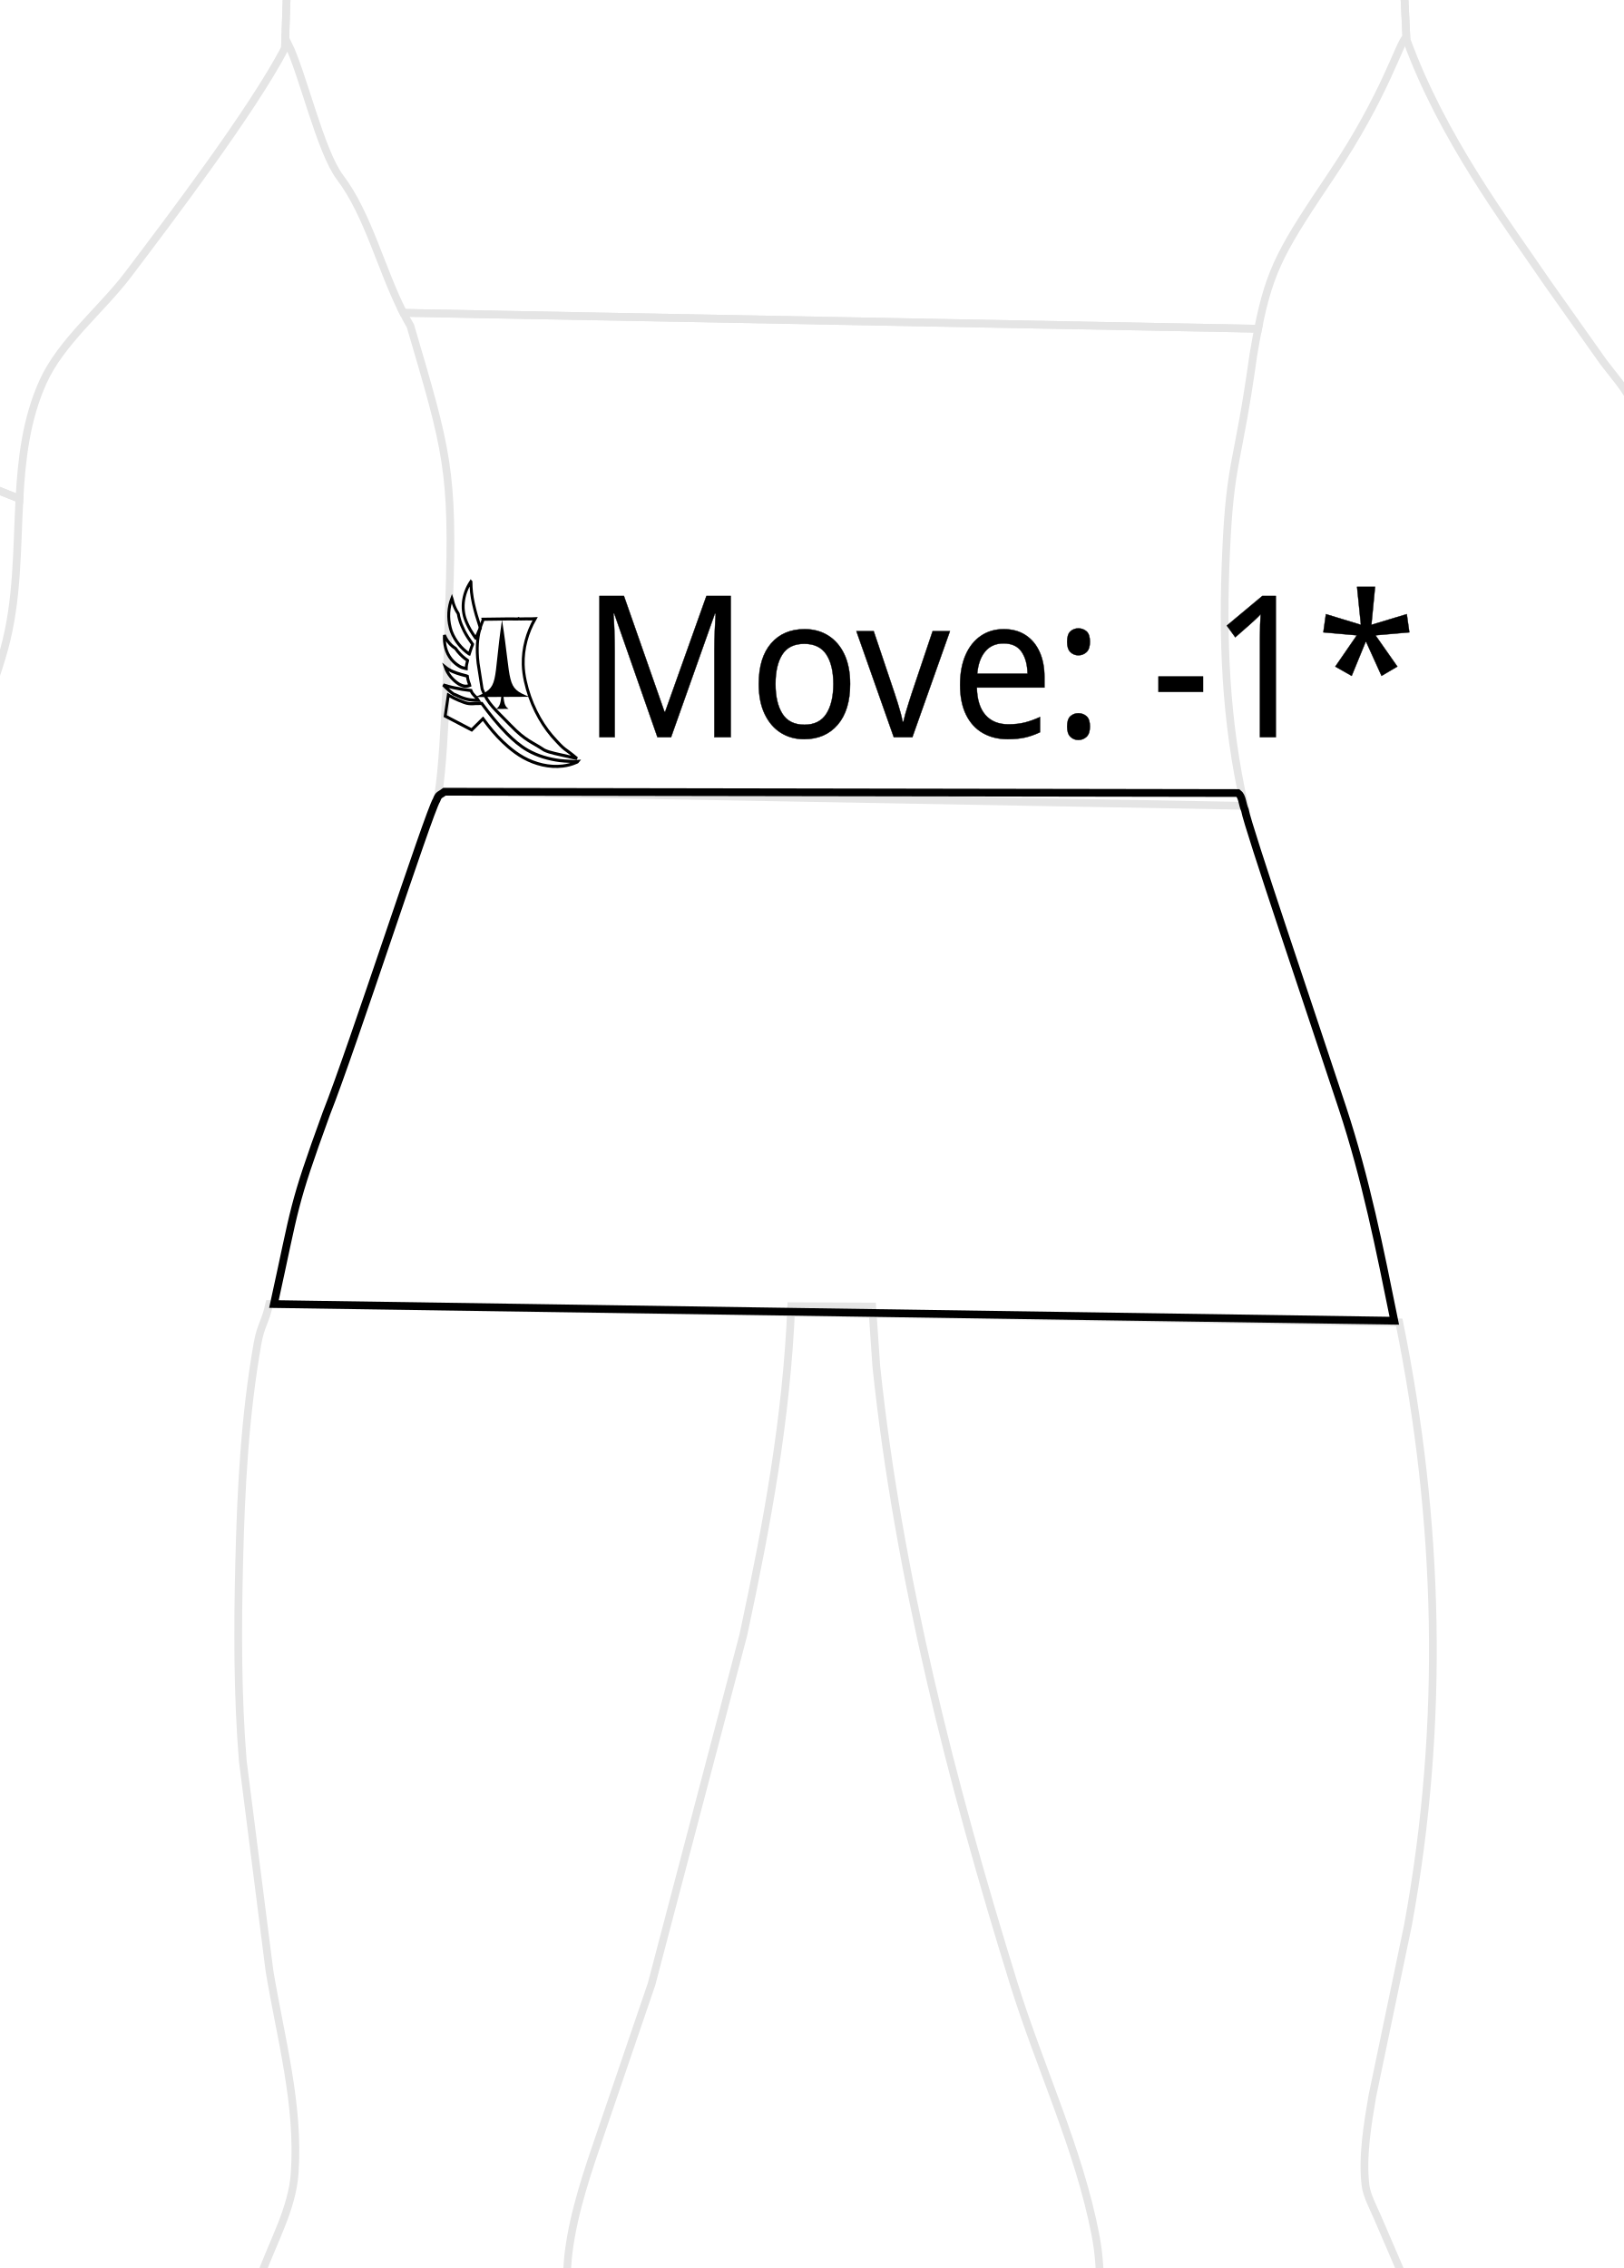
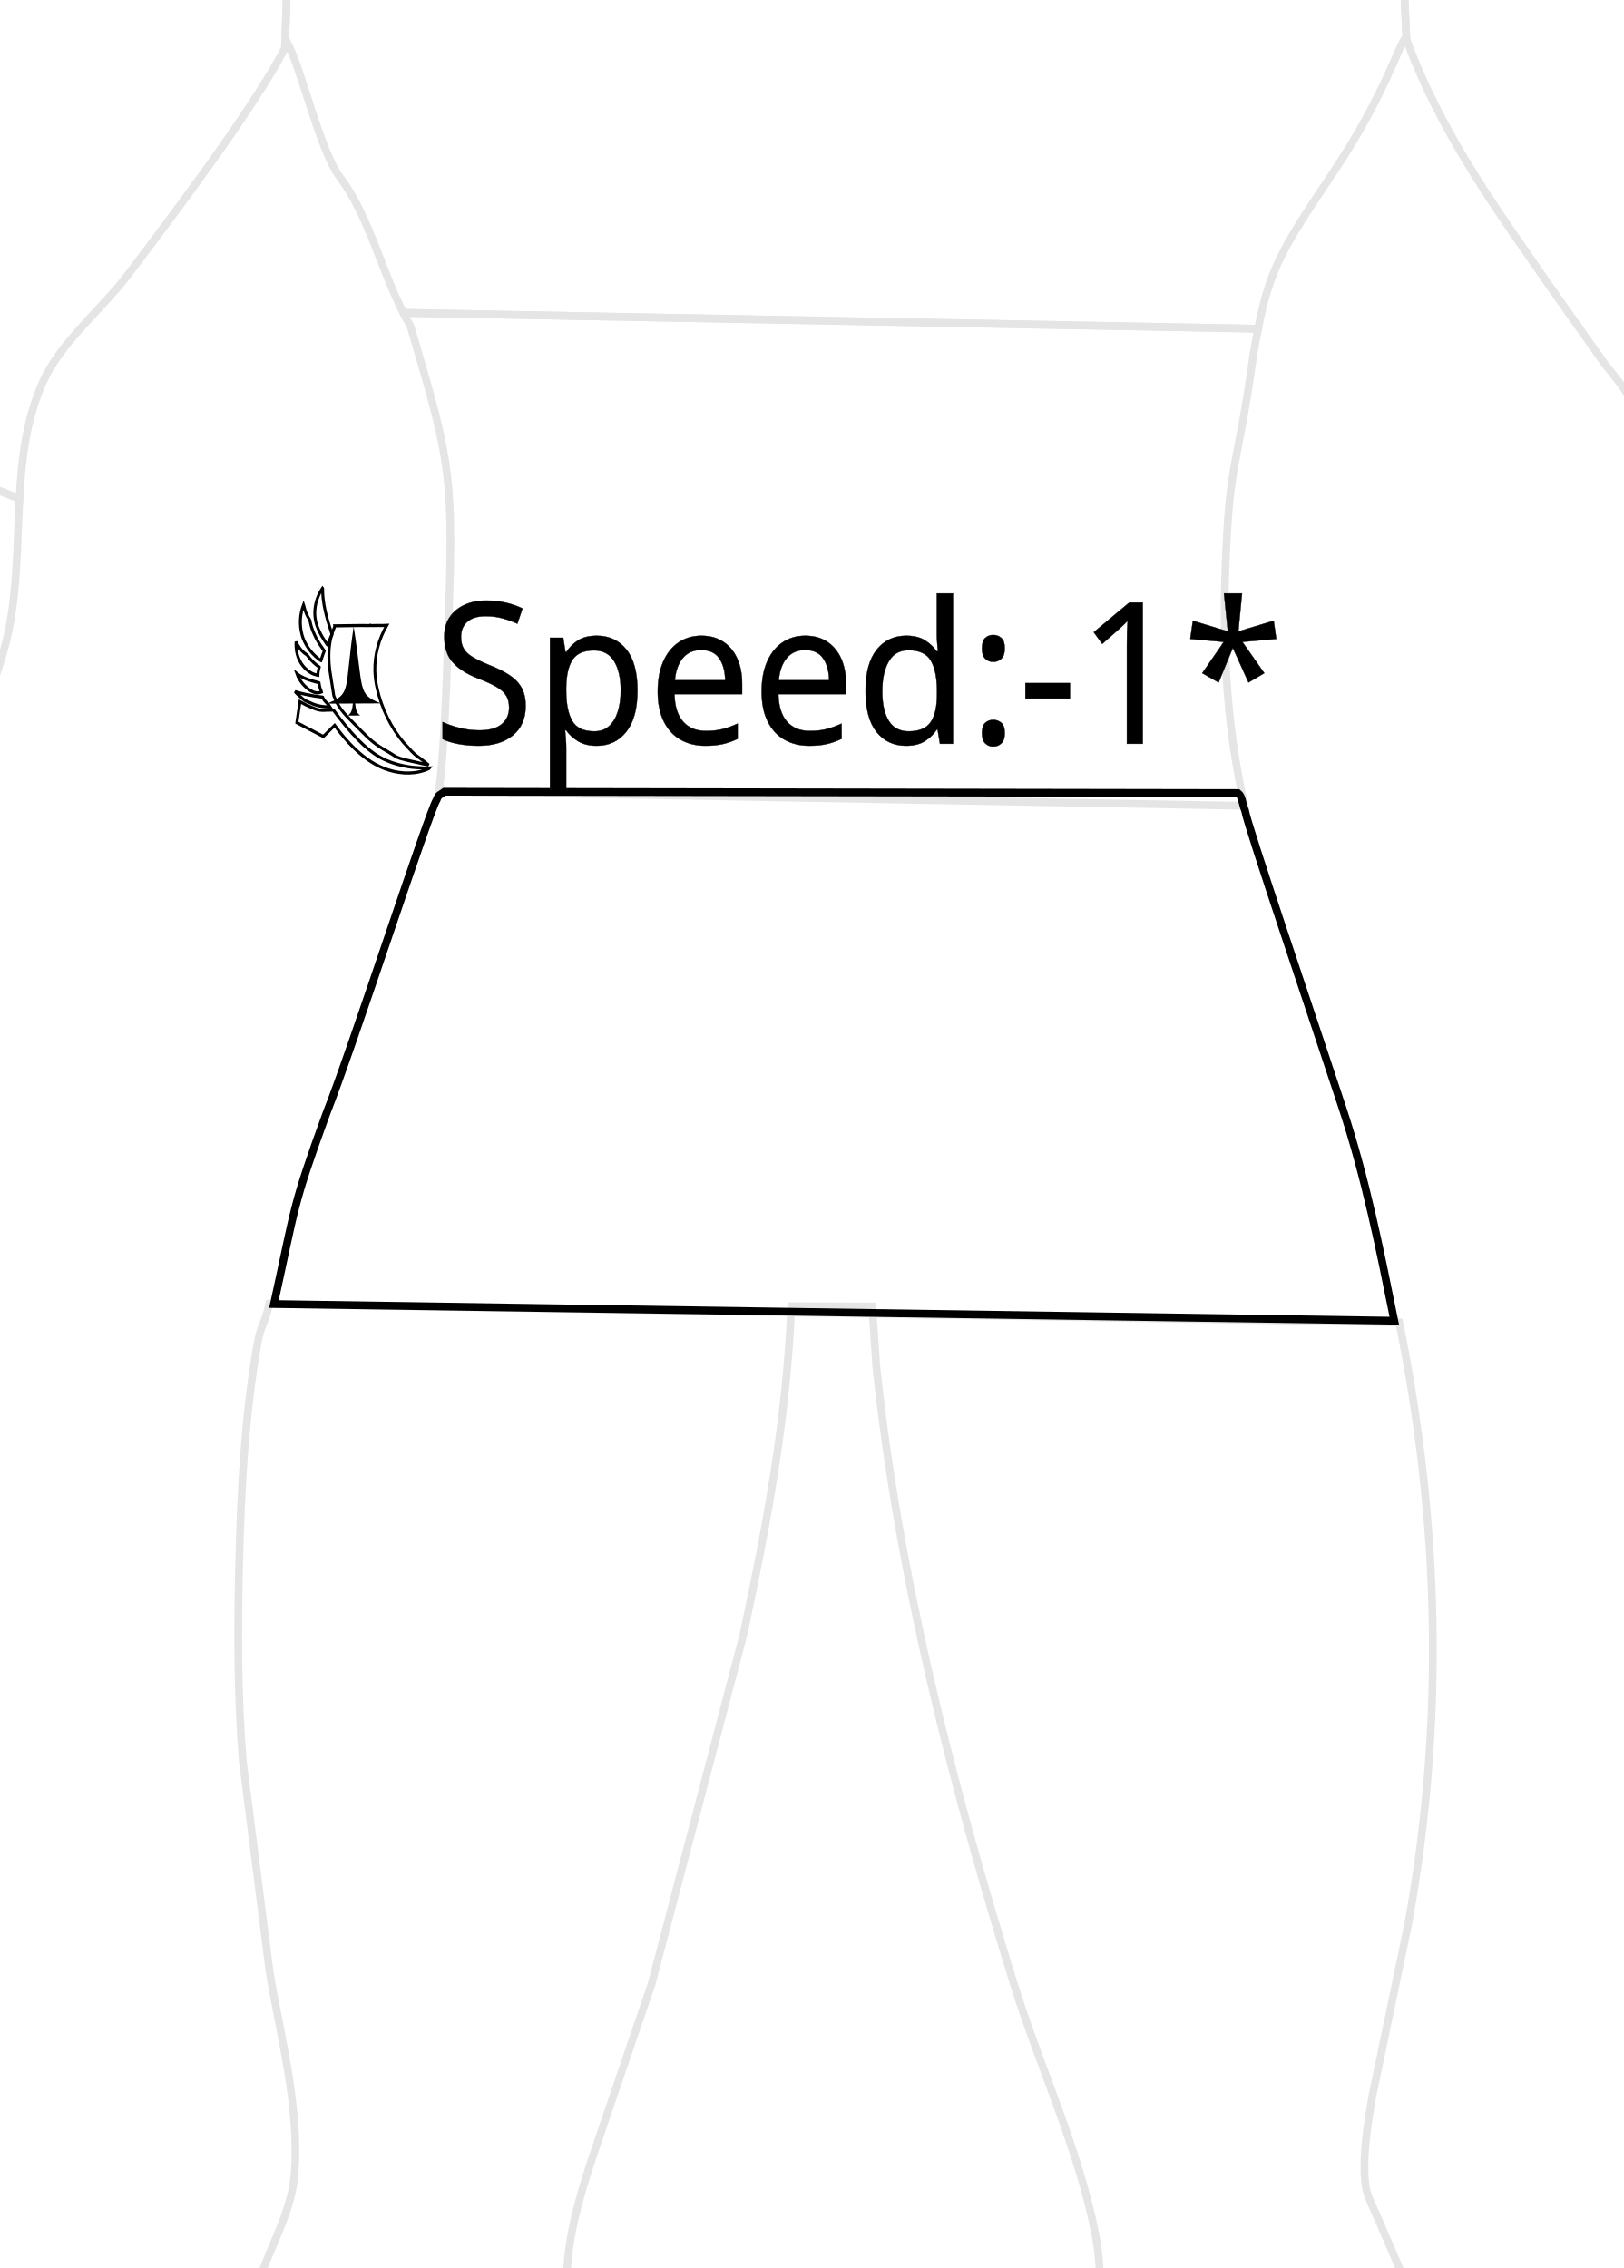
<svg xmlns="http://www.w3.org/2000/svg" width="63mm" height="88mm" viewBox="0 0 63 88" version="1.1" id="svg1" xml:space="preserve">
  <defs id="defs1" />
  <g id="layer1">
    <g id="g1" transform="matrix(0.06087197,0,0,0.06087197,0.03359486,0.544023)">
      <path id="path2" style="fill:none;stroke:#e5e5e5;stroke-width:4.928;stroke-dasharray:none;stroke-opacity:1" d="m 1204.842,221.819 -160.339,67.952 4.015,46.409 c 3.112,24.968 8.345,50.366 14.268,74.816 6.587,27.189 16.89,54.652 28.385,80.191 25.317,56.261 80.611,145.501 64.023,209.101 -0.506,1.945 -1.049,3.803 -1.835,5.655 -7.719,18.229 -24.524,32.64 -33.544,50.273 -7.048,13.771 -8.316,29.641 -10.275,44.747 l -6.541,59.922 c -0.72,10.052 -3.091,21.127 -0.691,30.976 l 4.533,4.511 c 7.825,-1.5 15.903,-6.822 21.025,-12.93 3.277,-22.243 5.007,-59.505 24.305,-73.888 2.971,-2.213 3.213,-2.041 6.843,-1.77 10.385,20.453 10.887,45.726 3.864,67.067 -4.599,13.974 -12.331,30.708 -20.787,42.826 -7.551,10.821 -25.9,24.601 -29.465,36.782 -0.6,2.048 -0.037,6.251 -0.042,8.526 4.028,4.789 4.378,5.493 10.383,6.972 41.333,-12.132 95.681,-41.806 116.973,-79.954 6.208,-11.127 9.782,-24.452 11.549,-37.02 l 0.41,-2.72 c 2.01,-14.637 -0.961,-31.443 -2.266,-46.129 -1.918,-21.544 -3.06,-42.751 -2.331,-64.39 l 8.699,-108.663 c 9.675,-110.522 17.938,-223.6 -16.621,-330.866 -8.649,-26.84 -20.286,-53.705 -34.537,-78.399 z" />
      <path id="path5" style="fill:none;stroke:#e5e5e5;stroke-width:4.928;stroke-dasharray:none;stroke-opacity:1" d="m 877.968,-358.406 17.916,374.578 c 23.037,63.126 62.792,115.573 89.883,155.288 l 35.163,49.69 c 6.149,8.378 15.654,18.616 19.492,28.256 3.037,7.622 2.364,19.075 2.957,27.263 l 1.122,13.103 160.339,-67.952 c -2.442,-4.231 -4.799,-8.546 -7.404,-12.628 l -18.52,-27.263 c -2.227,-3.153 -6.816,-7.982 -8.073,-11.289 -1.078,-2.839 -0.531,-9.688 -0.712,-12.908 l -2.439,-35.487 c -3.844,-36.117 -10.828,-72.556 -23.464,-106.698 -10.75,-29.039 -24.168,-58.006 -39.632,-84.854 -6.568,-11.401 -16.385,-22.779 -21.715,-34.516 -1.682,-3.7 -1.511,-7.758 -1.511,-11.721 0,-68.205 -19.566,-141.152 -69.312,-190.365 -28.102,-27.796 -67.932,-47.846 -107.605,-51.029 -6.483,-0.522 -18.804,-0.066 -26.486,-1.468 z" />
      <path id="path3" style="fill:none;stroke:#e5e5e5;stroke-width:4.928;stroke-dasharray:none;stroke-opacity:1" d="m 11.84,309.004 -171.909,-68.362 c -5.979,12.905 -11.175,26.14 -15.455,39.891 -13.906,44.67 -19.748,91.966 -23.248,138.473 -5.902,78.471 -3.09,156.212 2.763,234.572 l 7.555,78.27 c 1.899,31.412 -5.223,61.252 -5.504,92.236 -0.276,30.315 9.423,61.31 28.299,85.07 20.225,25.458 59.292,53.192 92.042,57.569 2.969,0.398 4.781,0.077 7.555,-0.885 2.367,-4.155 2.382,-4.381 0.993,-8.98 -2.738,-9.079 -12.462,-19.819 -17.657,-27.997 -20.705,-32.598 -37.37,-74.901 -23.96,-113.26 l 4.101,-3.087 c 7.329,2.286 12.477,8.474 15.909,15.153 10.111,19.672 3.102,52.033 22.989,65.254 5.306,0.512 5.572,0.675 10.426,-2.245 9.464,-23.199 4.746,-103.071 -5.137,-126.514 -6.576,-15.596 -18.265,-26.835 -26.486,-41.229 -23.532,-41.203 -11.929,-91.705 4.296,-133.033 C -55.852,526.881 -16.343,471.066 2.019,405.147 10.758,373.776 10.084,341.09 11.84,309.004 Z" />
      <path id="path6" style="fill:none;stroke:#e5e5e5;stroke-width:4.928;stroke-dasharray:none;stroke-opacity:1" d="m 194.024,-363.5 c -0.102,0.043 -0.223,0.153 -0.324,0.194 -6.52,2.654 -20.807,0.68 -28.407,1.382 -10.377,0.956 -20.784,3.167 -30.781,6.066 -60.998,17.676 -111.751,62.966 -135.321,122.111 -9.231,23.164 -13.795,48.889 -16.837,73.564 l -3.691,43.69 c -0.306,4.009 0.186,12.558 -1.209,16.06 -3.995,10.022 -16.913,22.749 -23.118,32.443 -18.408,28.752 -33.742,59.715 -44.812,92.02 -9.672,28.229 -15.756,57.394 -20.485,86.818 -3.5,21.785 -5.826,44.99 -12.11,66.16 -3.657,12.319 -15.748,24.416 -22.384,35.616 -5.417,9.139 -10.203,18.5 -14.614,28.018 L 11.84,309.004 c 1.399,-25.564 4.306,-50.757 15.002,-74.536 11.46,-25.48 37.335,-46.048 54.331,-68.513 26.026,-34.399 79.086,-104.321 99.899,-144.214 z" />
      <path id="path4" style="fill:none;stroke:#e5e5e5;stroke-width:4.928;stroke-dasharray:none;stroke-opacity:1" d="m 911.685,1489.486 -214.109,3.411 c -0.96,8.766 -1.71,17.584 -2.677,26.27 -4.678,42.038 -9.581,85.485 -5.375,127.766 7.944,79.767 46.372,152.725 62.469,231.248 6.411,31.257 12.092,62.773 13.146,94.761 0.864,26.192 -1.356,53.168 1.036,79.198 1.701,18.527 7.134,36.458 10.037,54.741 2.543,16.008 -3.082,34.888 -6.454,50.705 -6.92,32.422 -14.963,66.47 -15.952,99.705 -0.325,10.943 -0.914,22.414 1.835,33.112 2.126,8.261 5.936,16.162 12.39,21.931 5.463,4.903 12.46,7.532 19.535,9.131 17.866,4.036 38.673,3.112 57.03,3.41 26.742,0.406 54.92,1.764 81.508,-0.971 8.286,-0.84 19.282,-4.503 24.932,-10.922 6.222,-7.069 5.865,-19.242 4.814,-28.127 -4.101,-34.534 -23.64,-60.99 -39.61,-90.595 -19.296,-35.808 -38.827,-81.222 -41.833,-121.852 -1.993,-26.951 -0.183,-55.145 0.863,-82.177 2.562,-66.307 8.08,-136.089 24.521,-200.553 11.785,-46.182 32.706,-93.359 36.091,-141.084 3.839,-54.079 -6.814,-107.862 -24.198,-159.109 z" />
      <path id="path7" style="fill:none;stroke:#e5e5e5;stroke-width:4.928;stroke-dasharray:none;stroke-opacity:1" d="m 364.098,1497.019 -213.785,-9.152 c -14.86,48.988 -25.59,101.343 -22.039,150.776 3.697,51.545 20.94,101.828 32.508,151.964 16.287,70.585 23.968,140.057 27.435,212.296 1.121,23.402 3.292,47.885 1.813,71.233 -1.002,15.846 -5.096,31.811 -11.009,46.517 -11.85,29.497 -27.69,58.81 -41.574,87.465 -13.18,27.221 -28.965,48.932 -31.062,80.623 -0.417,6.338 -0.922,14.31 1.619,20.269 2.901,6.825 9.057,8.982 15.736,11.095 25.588,8.045 140.81,9.145 162.498,-2.936 10.932,-6.094 16.903,-17.154 19.967,-28.882 10.057,-38.434 -3.911,-90.886 -12.002,-128.996 -3.248,-15.277 -7.976,-31.573 -7.21,-47.338 1.073,-21.994 9.367,-43.966 11.117,-66.419 1.961,-25.19 -0.29,-50.964 0.777,-76.263 1.937,-45.883 10.613,-91.996 21.715,-136.443 15.068,-60.321 42.282,-117.912 49.712,-179.939 6.148,-51.36 -1.719,-104.517 -6.217,-155.871 z" />
      <path id="path8" style="fill:none;stroke:#e5e5e5;stroke-width:4.928;stroke-dasharray:none;stroke-opacity:1" d="M 891.287,833.97 171.078,822.287 c -2.619,11.882 -5.421,13.365 -7.512,25.238 -8.118,46.106 -10.508,92.548 -11.656,139.271 -1.029,41.902 -1.122,84.947 2.288,126.73 l 17.01,133.81 c 7.075,42.739 19.091,85.114 16.06,128.932 -1.574,22.744 -13.934,43.902 -21.521,65.124 -5.356,14.984 -10.606,30.559 -15.434,46.474 l 213.785,9.152 c -0.09,-1.024 -0.194,-2.085 -0.281,-3.108 -1.896,-22.292 -4.708,-45.355 -1.878,-67.715 3.218,-25.407 12.186,-51.527 20.463,-75.68 l 32.314,-94.675 58.519,-222.679 C 488.263,963.108 500.819,895.381 503.78,823.63 l 51.59,0.216 2.612,38.164 c 13.917,132.672 48.139,266.366 87.66,393.573 16.498,53.1 41.288,104.929 51.935,159.584 5.003,25.674 2.843,51.778 0,77.73 l 214.109,-3.411 c -5.48,-16.156 -11.557,-32.087 -18.153,-47.661 l -16.254,-37.732 c -2.638,-6.133 -6.743,-13.652 -7.512,-20.183 -2.151,-18.281 1.321,-38.721 4.36,-56.728 l 22.73,-109.008 c 23.706,-129.213 20.037,-257.847 -5.569,-384.205 z" />
      <path id="path10" style="fill:none;stroke:#e5e5e5;stroke-width:4.928;stroke-dasharray:none;stroke-opacity:1" d="M 801.318,200.622 256.493,190.455 c 1.471,2.871 2.939,5.741 4.555,8.418 23.319,79.433 27.619,91.922 24.672,176.01 -0.609,17.318 -2.254,91.524 -6.605,120.578 l 513.568,9.239 C 780.394,450.338 778.388,397.629 780.984,341.512 c 2.687,-58.072 7.393,-53.037 17.312,-124.204 1.027,-6.133 2.017,-11.575 3.022,-16.686 z" />
      <path id="path11" style="fill:none;stroke:#e5e5e5;stroke-width:4.928;stroke-dasharray:none;stroke-opacity:1" d="m 888.589,-136.202 -701.882,-9.67 -5.634,167.613 c 0.471,-0.902 1.377,-2.195 1.813,-3.065 9.336,18.551 20.717,68.868 33.307,85.48 17.906,23.623 26.23,58.832 40.301,86.3 l 544.824,10.167 c 7.67,-39.002 16.133,-52.241 47.359,-98.82 33.571,-50.076 42.578,-83.129 46.776,-86.731 0.135,0.374 0.295,0.727 0.432,1.101 z" />
      <path id="path12" style="fill:none;stroke:#e5e5e5;stroke-width:4.928;stroke-dasharray:none;stroke-opacity:1" d="m 417.221,-493.511 c -0.013,0.032 -0.008,0.317 -0.022,0.345 -52.641,41.284 -113.62,62.563 -171.261,95.193 -11.896,6.734 -23.165,14.376 -34.321,22.255 -5.11,3.608 -11.884,9.773 -17.592,12.218 l -7.318,217.627 701.882,9.67 -10.62,-222.204 c -1.282,-0.234 -3.361,-0.119 -4.274,-0.496 -4.713,-1.95 -10.355,-6.869 -14.721,-9.735 -11.503,-7.549 -22.894,-15.37 -34.904,-22.104 l -80.903,-42.524 c -34.96,-17.4 -69.353,-33.908 -99.403,-59.318 l 0.022,-0.928 z" />
      <path id="path9" style="fill:none;stroke:#000000;stroke-width:4.928;stroke-dasharray:none;stroke-opacity:1" d="m 788.481,496.559 -505.689,-0.834 c -2.893,2.218 -3.697,1.464 -5.098,5.306 -4.943,7.589 -53.757,158.288 -70.237,199.78 -21.936,60.279 -19.458,58.192 -33.407,121.476 l 714.085,10.631 C 878.847,787.085 870.007,742.59 855.131,697.44 835.139,636.767 794.819,518.17 792.957,507.575 c -1.929,-4.564 -1.584,-8.831 -4.476,-11.016 z" />
      <path id="path1" style="fill:none;stroke:#e5e5e5;stroke-width:4.928;stroke-dasharray:none;stroke-opacity:1" d="m 533.6,-959.526 c -5.753,-0.26 -11.726,-0.536 -17.463,0.043 -39.334,4.759 -75.39,19.749 -100.33,51.806 -30.618,39.351 -33.902,114.405 -27.802,162.821 -3.654,3.643 -4.811,1.754 -8.375,3.799 -5.461,3.131 -7.59,11.71 -7.62,17.485 -0.062,12.159 3.113,23.656 5.418,35.487 4.02,20.642 6.718,48.588 23.01,63.656 2.57,2.375 5.73,4.217 8.893,5.677 1.996,12.246 5.872,117.591 2.547,125.241 h 226.564 l 2.612,-80.839 c 0.222,-12.143 -2.21,-33.299 1.986,-44.359 l 1.597,-1.403 c 19.272,-17.216 23.11,-39.035 28.213,-63.074 2.497,-11.758 5.435,-23.825 5.915,-35.854 0.279,-6.934 0.738,-13.508 -3.173,-19.578 -3.036,-2.267 -6.228,-4.414 -8.829,-7.188 3.08,-54.961 4.174,-123.945 -34.516,-167.592 -24.554,-27.698 -61.872,-44.477 -98.647,-46.129 z" />
    </g>
-     <g id="move" transform="matrix(0.04824098,0,0,0.05181757,-2.186632,-11.7401)">
+     <g id="move" transform="matrix(0.04824098,0,0,0.05181757,-7.942102,-11.4843)">
      <text xml:space="preserve" style="font-style:normal;font-variant:normal;font-weight:normal;font-stretch:normal;font-size:148.144px;font-family:Amiri;-inkscape-font-specification:'Amiri, Normal';font-variant-ligatures:normal;font-variant-caps:normal;font-variant-numeric:normal;font-variant-east-asian:normal;fill:#000000;fill-opacity:1;stroke:#000000;stroke-width:0.269;stroke-dasharray:none;stroke-opacity:1;paint-order:markers fill stroke" x="513.048" y="778.57" id="text1-9">
-         <tspan id="tspan1-8" x="513.048" y="778.57">Move: -1*</tspan>
+         <tspan id="tspan1" x="513.048" y="778.57">Speed:-1*</tspan>
      </text>
      <path fill="#fefefe" d="m 423.873,743.606 0.215,0.052 c 1.717,3.764 3.491,3.705 5.984,7.351 -7.824,-0.108 -11.699,-1.089 -18.762,-4.294 -1.35,-0.088 -4.757,-3.114 -5.452,-3.667 -1.445,-1.149 -2.731,-2.338 -3.987,-3.591 2.823,0.888 5.738,1.529 8.606,2.108 4.476,0.905 8.943,1.616 13.396,2.039 z" id="path2-5" style="stroke:#000000;stroke-width:2.323;stroke-dasharray:none;stroke-opacity:1" />
      <path fill="#fefefe" d="m 420.731,732.749 c 0.166,0.038 0.323,0.061 0.475,0.142 0.191,1.493 0.484,2.94 1.014,4.351 l 0.691,1.649 c 0.113,0.255 0.313,0.591 0.351,0.864 -3.386,1.319 -5.886,0.538 -8.868,-0.963 -4.842,-2.846 -9.025,-7.426 -10.994,-12.727 3.752,2.838 8.24,4.3 12.727,5.528 z" id="path3-4" style="stroke:#000000;stroke-width:2.323;stroke-dasharray:none;stroke-opacity:1" />
      <path fill="#fefefe" d="m 419.637,727.111 c -0.99,-0.261 -2.013,-0.437 -2.979,-0.782 -0.853,-0.305 -1.722,-0.794 -2.503,-1.256 -2.165,-1.282 -4.133,-2.889 -5.794,-4.783 -4.413,-5.03 -6.035,-11.581 -5.605,-18.151 1.442,3.246 3.568,6.09 6.398,8.271 l 1.58,1.107 c 0.281,0.181 0.704,0.349 0.933,0.586 0.211,0.217 0.386,0.488 0.574,0.726 l 1.382,1.693 c 2.209,2.468 4.802,4.731 7.625,6.468 l 0.129,0.137 c -0.621,1.976 -1.042,4.007 -1.059,6.084 z" id="path6-5" style="stroke:#000000;stroke-width:2.323;stroke-dasharray:none;stroke-opacity:1" />
      <path fill="#fefefe" d="m 422.504,716.15 c -6.063,-3.906 -11.274,-9.81 -14.036,-16.501 -0.436,-1.057 -0.752,-2.152 -1.06,-3.251 -2.01,-7.163 -1.476,-15.122 1.382,-21.987 0.289,0.725 0.421,1.572 0.625,2.33 0.358,1.331 0.799,2.607 1.357,3.867 0.472,1.066 0.983,2.142 1.582,3.141 l 0.903,1.405 c 0.187,0.274 0.507,0.622 0.609,0.937 0.213,0.659 0.262,1.408 0.428,2.084 0.334,1.363 0.782,2.711 1.238,4.038 0.46,1.338 1.063,2.615 1.672,3.889 l 1.492,2.998 c 1.872,3.38 4.152,6.55 6.511,9.603 l 0.235,0.309 c -0.052,0.335 -0.273,0.71 -0.41,1.024 l -0.668,1.64 -1.608,4.551 z" id="path8-9" style="stroke:#000000;stroke-width:2.323;stroke-dasharray:none;stroke-opacity:1" />
      <path fill="#fefefe" d="m 427.829,704.305 c -1.488,-2.031 -2.998,-4.051 -4.324,-6.194 -0.966,-1.56 -1.794,-3.16 -2.595,-4.807 -1.111,-2.285 -2.104,-4.78 -2.558,-7.292 -0.246,-1.364 -0.453,-2.726 -0.514,-4.112 -0.243,-5.541 1.194,-11.19 3.828,-16.054 0.724,-1.336 1.553,-2.585 2.42,-3.83 0.042,0.042 0.024,0.319 0.025,0.394 0.021,2.542 0.124,5.044 0.425,7.57 0.697,5.855 2.16,11.482 3.875,17.11 l 3.275,9.768 c -0.125,0.387 -0.415,0.759 -0.617,1.114 l -0.731,1.395 -2.321,4.994 -0.078,0.039 z" id="path9-5" style="stroke:#000000;stroke-width:2.323;stroke-dasharray:none;stroke-opacity:1" />
      <path fill="#0f0f0f" d="m 432.787,753.315 c 6.288,7.956 12.853,15.648 20.257,22.595 5.032,4.721 10.495,9.174 16.603,12.438 7.935,4.24 17.117,6.685 26.016,7.743 2.479,0.295 4.967,0.375 7.457,0.51 2.296,0.124 4.634,0.351 6.931,0.158 -0.311,0.391 -0.977,0.557 -1.448,0.751 -3.404,1.404 -7.022,2.249 -10.678,2.664 -10.794,1.226 -22.094,-1.388 -31.676,-6.364 -4.335,-2.251 -8.338,-5 -12.15,-8.043 -5.946,-4.746 -11.374,-10.21 -16.253,-16.04 l -4.063,-5.012 -9.089,8.41 -21.316,-10.38 2.497,-15.708 c 0.381,0.21 0.77,0.46 1.184,0.598 2.325,1.188 4.665,2.355 7.114,3.269 5.938,2.216 7.446,2.963 13.741,2.459 z" id="path10-6" style="fill:none;fill-opacity:1;stroke:#000000;stroke-width:2.323;stroke-dasharray:none;stroke-opacity:1" />
      <path fill="#dc9308" d="m 463.029,689.969 0.144,0.035 c 0.491,0.112 1.149,0.031 1.656,0.022 l 3.584,-0.053 c 2.394,-0.024 4.869,0.11 7.25,-0.043 -6.32,10.208 -9.878,22.14 -9.546,34.177 0.117,4.256 0.747,8.397 1.722,12.534 3.771,16.005 11.619,30.258 21.336,40.949 12.101,12.64 8.483,7.78 20.175,16.948 -17.324,-3.715 -21.55,-4.231 -26.352,-6.332 -9.9,-6.188 -14.978,-6.891 -26.9,-18.414 -12.794,-12.366 -18.294,-15.795 -23.009,-27.194 l -3.257,-19.425 c -2.882,-22.766 4.419,-31.58 4.036,-32.915 l 21.282,-0.262 5.321,0.06 c 0.852,-0.008 1.713,0.02 2.559,-0.084 z" id="path11-6" style="fill:none;stroke:#000000;stroke-width:2.323;stroke-dasharray:none;stroke-opacity:1" />
      <path id="path2-9" d="m 427.402,748.513 c 20.365,-7.374 13.984,-9.568 21.663,-57.743 8.141,47.726 2.643,50.646 21.892,57.542 z" style="stroke-width:10.69" />
      <path id="path2-0" d="m 444.385,757.44 c 4.117,-2.611 3.852,-6.32 4.96,-20.181 1.208,13.97 0.838,17.622 5.012,20.11 z" style="stroke-width:3.024" />
    </g>
  </g>
</svg>
